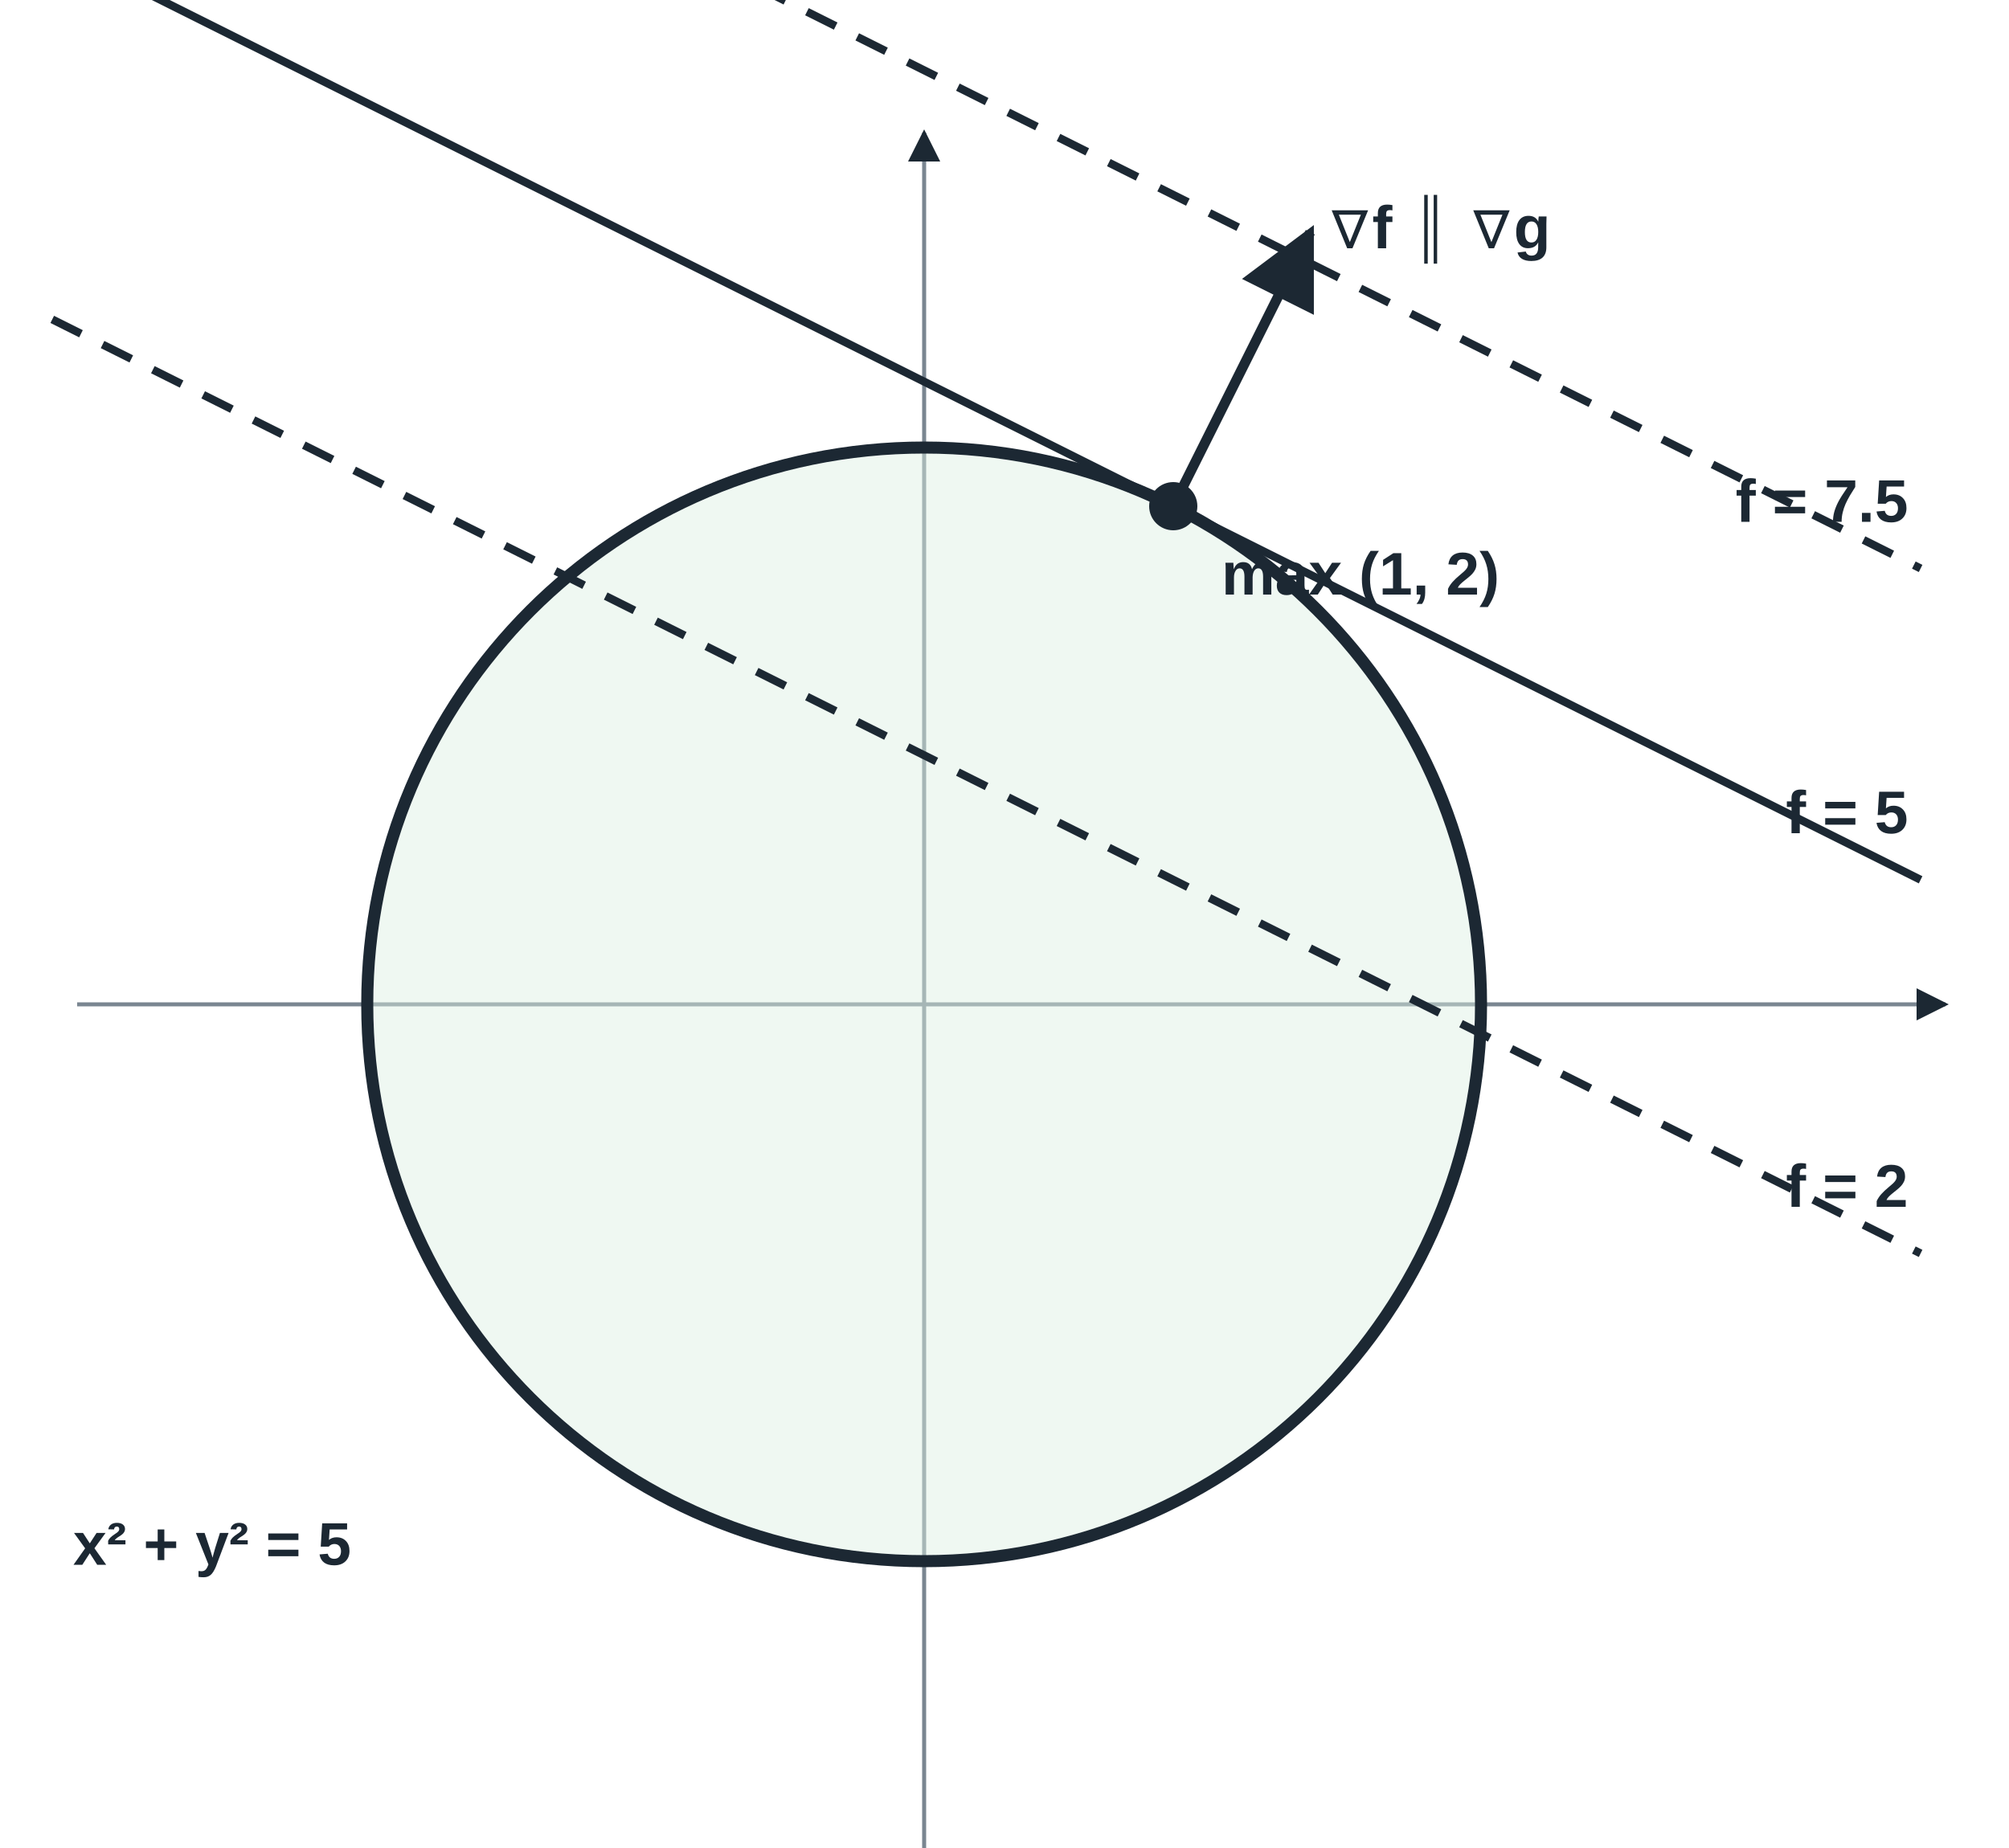
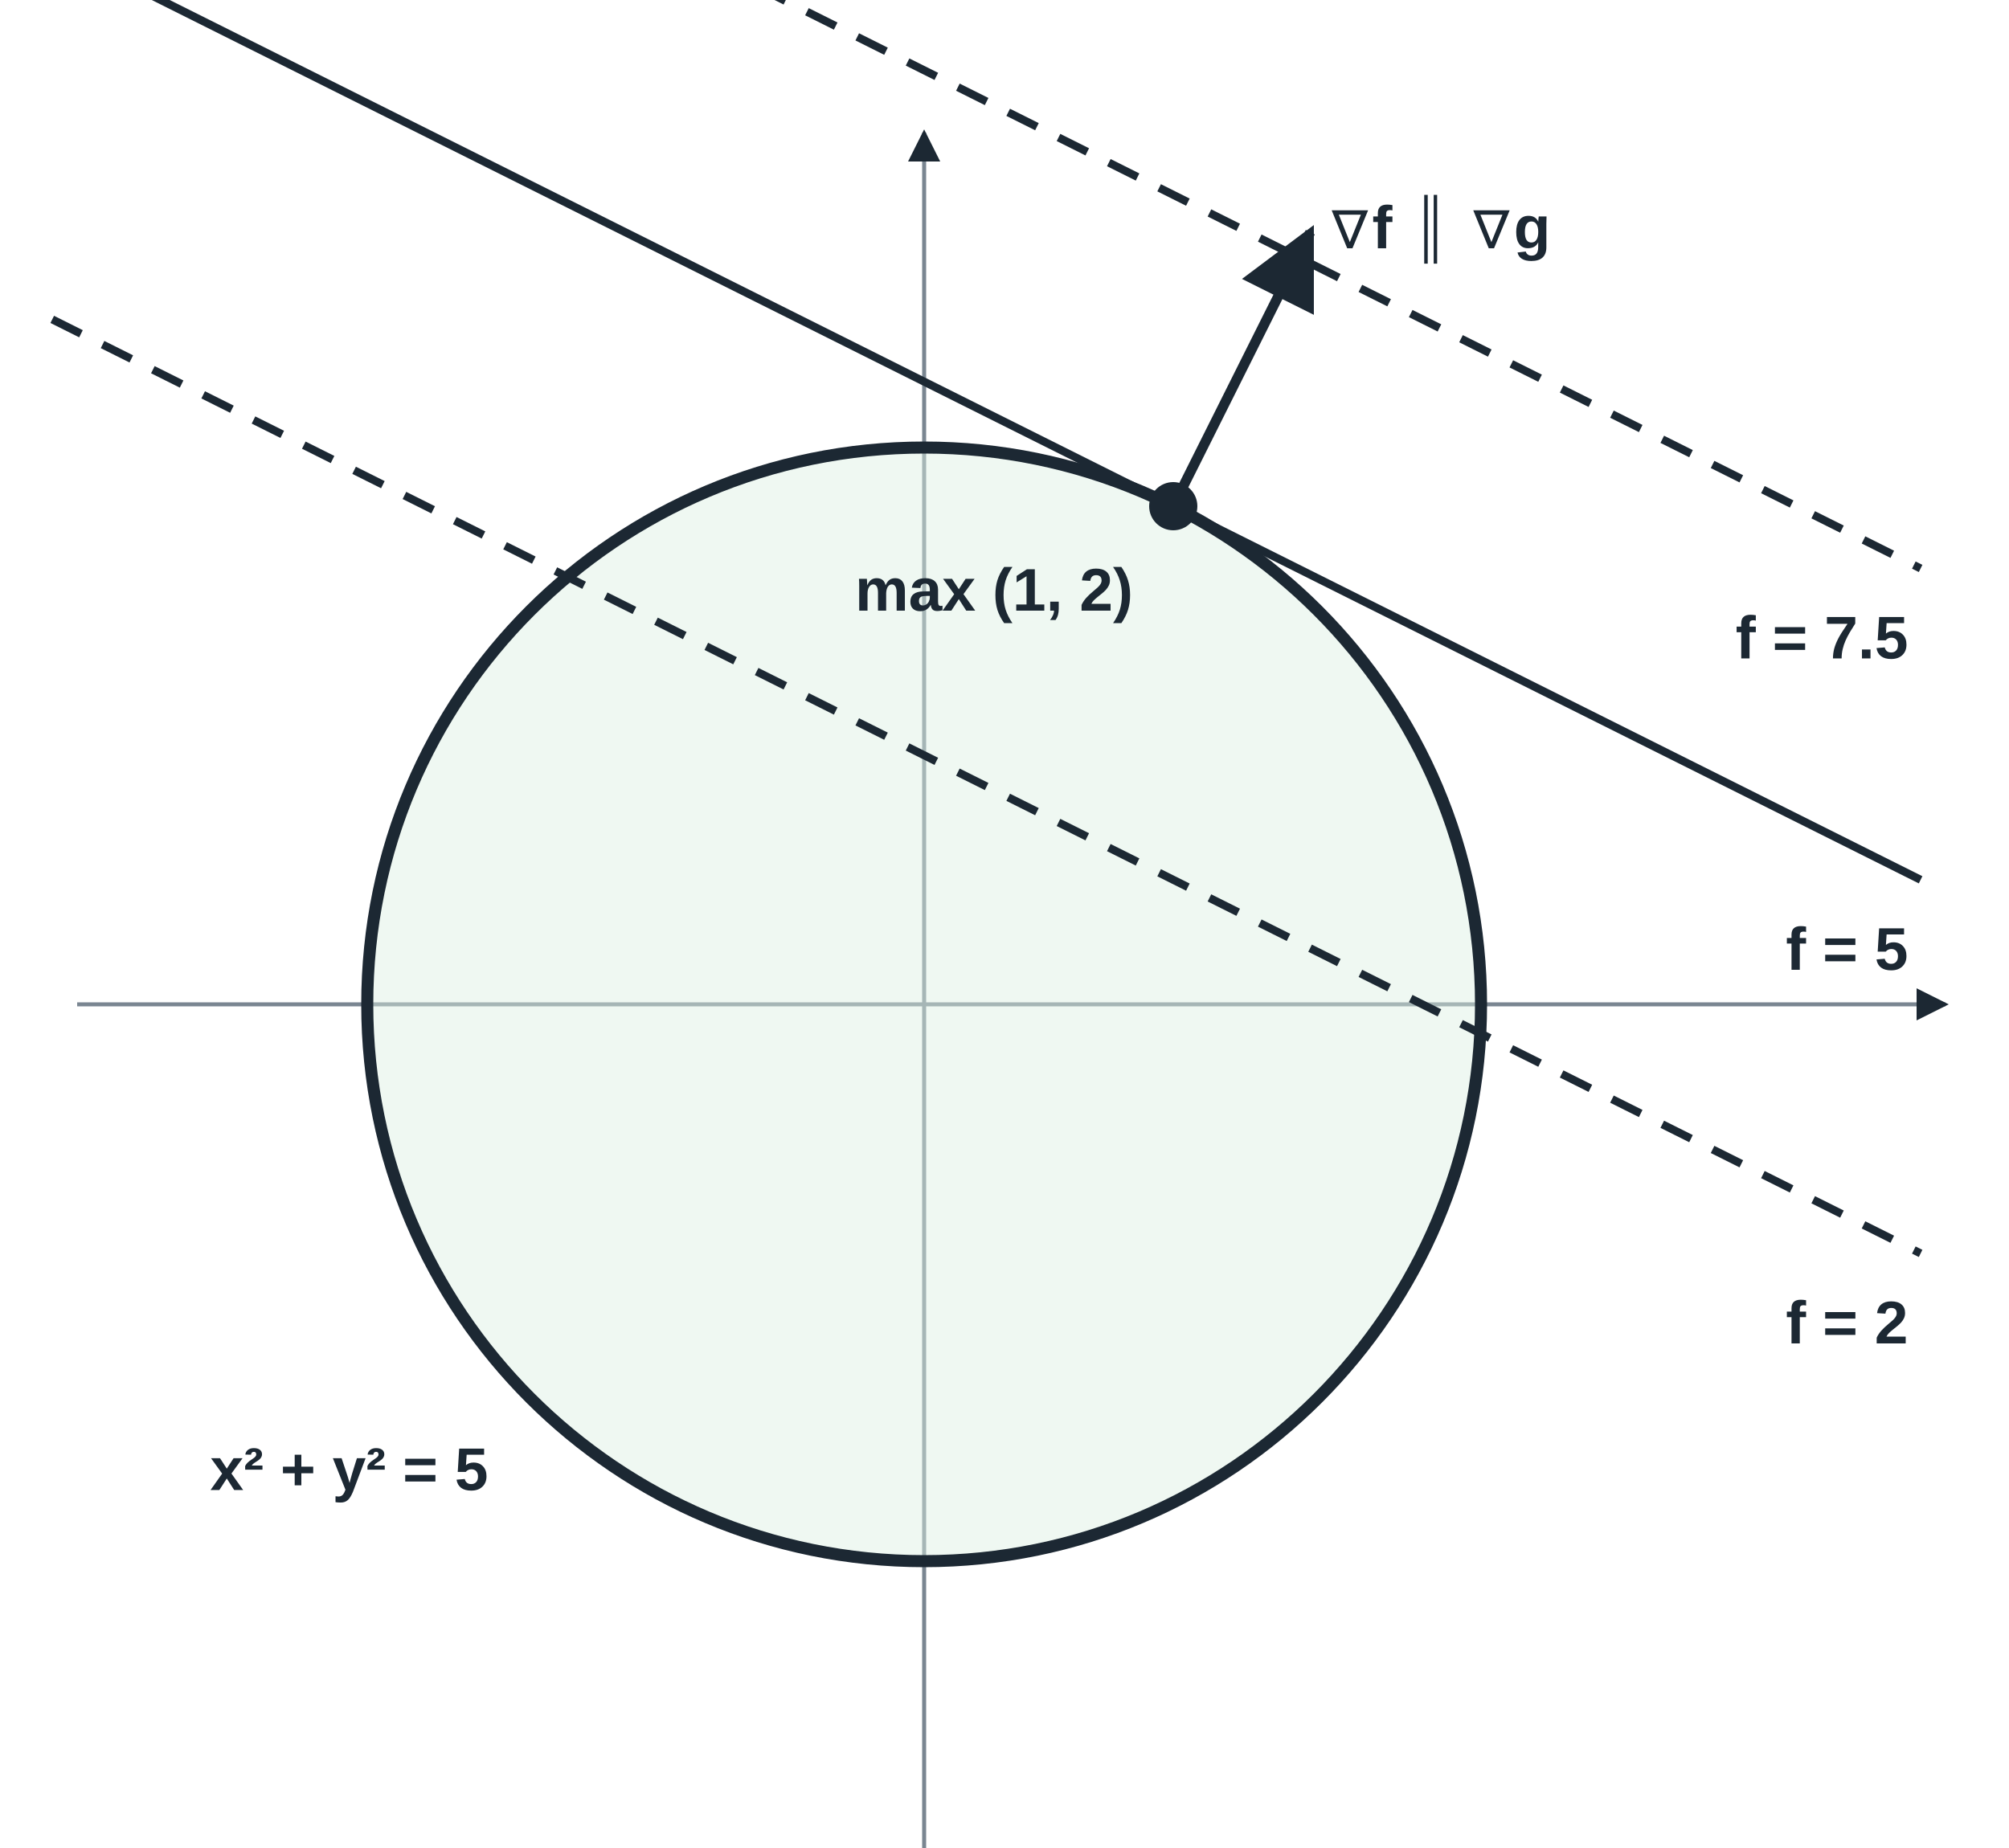
<svg xmlns="http://www.w3.org/2000/svg" viewBox="0 0 500 460" width="500" height="460" font-family="Arial, Helvetica, sans-serif">
  <rect x="0" y="0" width="500" height="460" fill="#ffffff" />
  <defs>
    <marker id="ah" viewBox="0 0 10 10" refX="9" refY="5" markerWidth="8" markerHeight="8" orient="auto-start-reverse">
      <path d="M0,0 L10,5 L0,10 z" fill="#1c2833" />
    </marker>
  </defs>
  <line x1="19.2" y1="250" x2="484.2" y2="250" stroke="#7a8691" stroke-width="1" marker-end="url(#ah)" />
  <line x1="230" y1="460.8" x2="230" y2="33.0" stroke="#7a8691" stroke-width="1" marker-end="url(#ah)" />
  <circle cx="230" cy="250" r="138.6" fill="#dcf0e3" fill-opacity="0.45" stroke="#1c2833" stroke-width="3" />
  <line x1="13.0" y1="-13.5" x2="478.0" y2="219.0" stroke="#1c2833" stroke-width="2" />
  <line x1="13.0" y1="79.5" x2="478.0" y2="312.0" stroke="#1c2833" stroke-width="2" stroke-dasharray="8 6" />
  <line x1="13.0" y1="-91.0" x2="478.0" y2="141.5" stroke="#1c2833" stroke-width="2" stroke-dasharray="8 6" />
  <circle cx="292.0" cy="126.0" r="6" fill="#1c2833" />
  <line x1="292.0" y1="126.0" x2="326.1" y2="57.8" stroke="#1c2833" stroke-width="2.5" marker-end="url(#ah)" />
  <text x="453.2" y="366.1" font-size="14" text-anchor="start" font-weight="normal" fill="#1c2833" />
  <text x="330.4" y="61.8" font-size="15" text-anchor="start" font-weight="bold" fill="#1c2833">∇f ∥ ∇g</text>
-   <text x="304.0" y="148.0" font-size="15" text-anchor="start" font-weight="bold" fill="#1c2833">max (1, 2)</text>
-   <text x="87.4" y="389.5" font-size="15" text-anchor="end" font-weight="bold" fill="#1c2833">x² + y² = 5</text>
-   <text x="474.9" y="207.4" font-size="15" text-anchor="end" font-weight="bold" fill="#1c2833">f = 5</text>
-   <text x="474.9" y="300.4" font-size="15" text-anchor="end" font-weight="bold" fill="#1c2833">f = 2</text>
-   <text x="474.9" y="129.9" font-size="15" text-anchor="end" font-weight="bold" fill="#1c2833">f = 7.5</text>
+   <text x="282.0" y="152.0" font-size="15" text-anchor="end" font-weight="bold" fill="#1c2833">max (1, 2)</text>
+   <text x="121.5" y="370.9" font-size="15" text-anchor="end" font-weight="bold" fill="#1c2833">x² + y² = 5</text>
+   <text x="474.9" y="241.4" font-size="15" text-anchor="end" font-weight="bold" fill="#1c2833">f = 5</text>
+   <text x="474.9" y="334.4" font-size="15" text-anchor="end" font-weight="bold" fill="#1c2833">f = 2</text>
+   <text x="474.9" y="163.9" font-size="15" text-anchor="end" font-weight="bold" fill="#1c2833">f = 7.5</text>
</svg>
